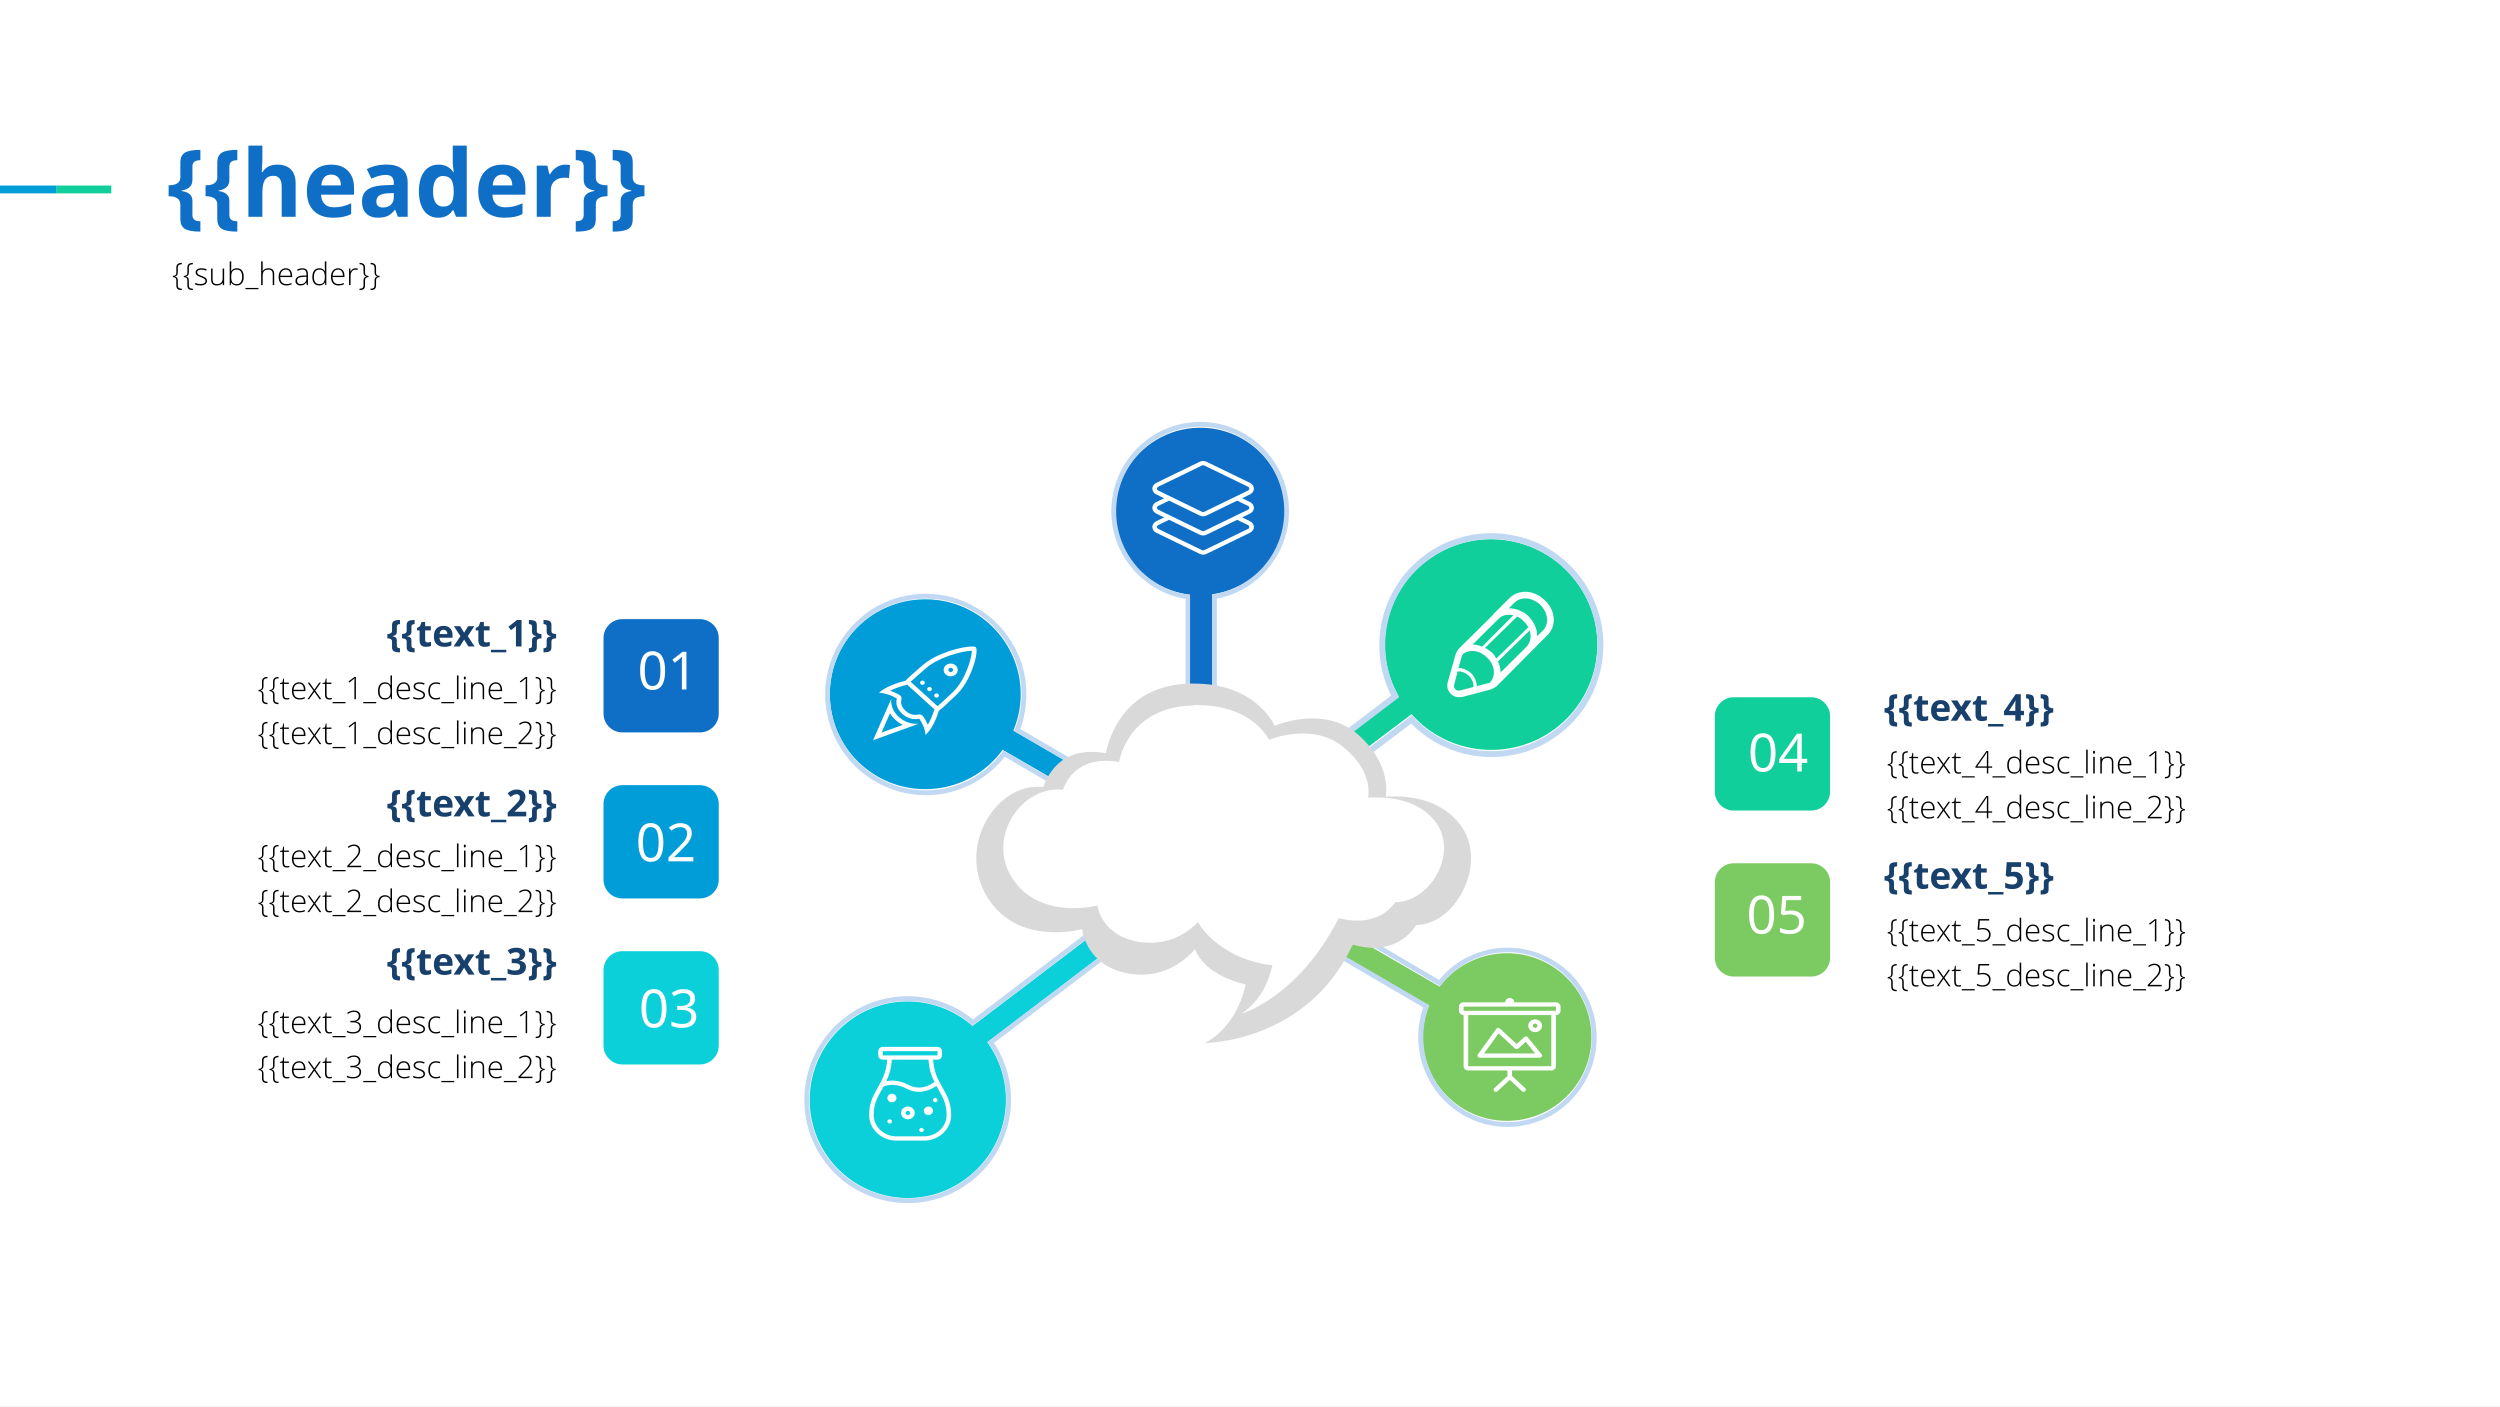
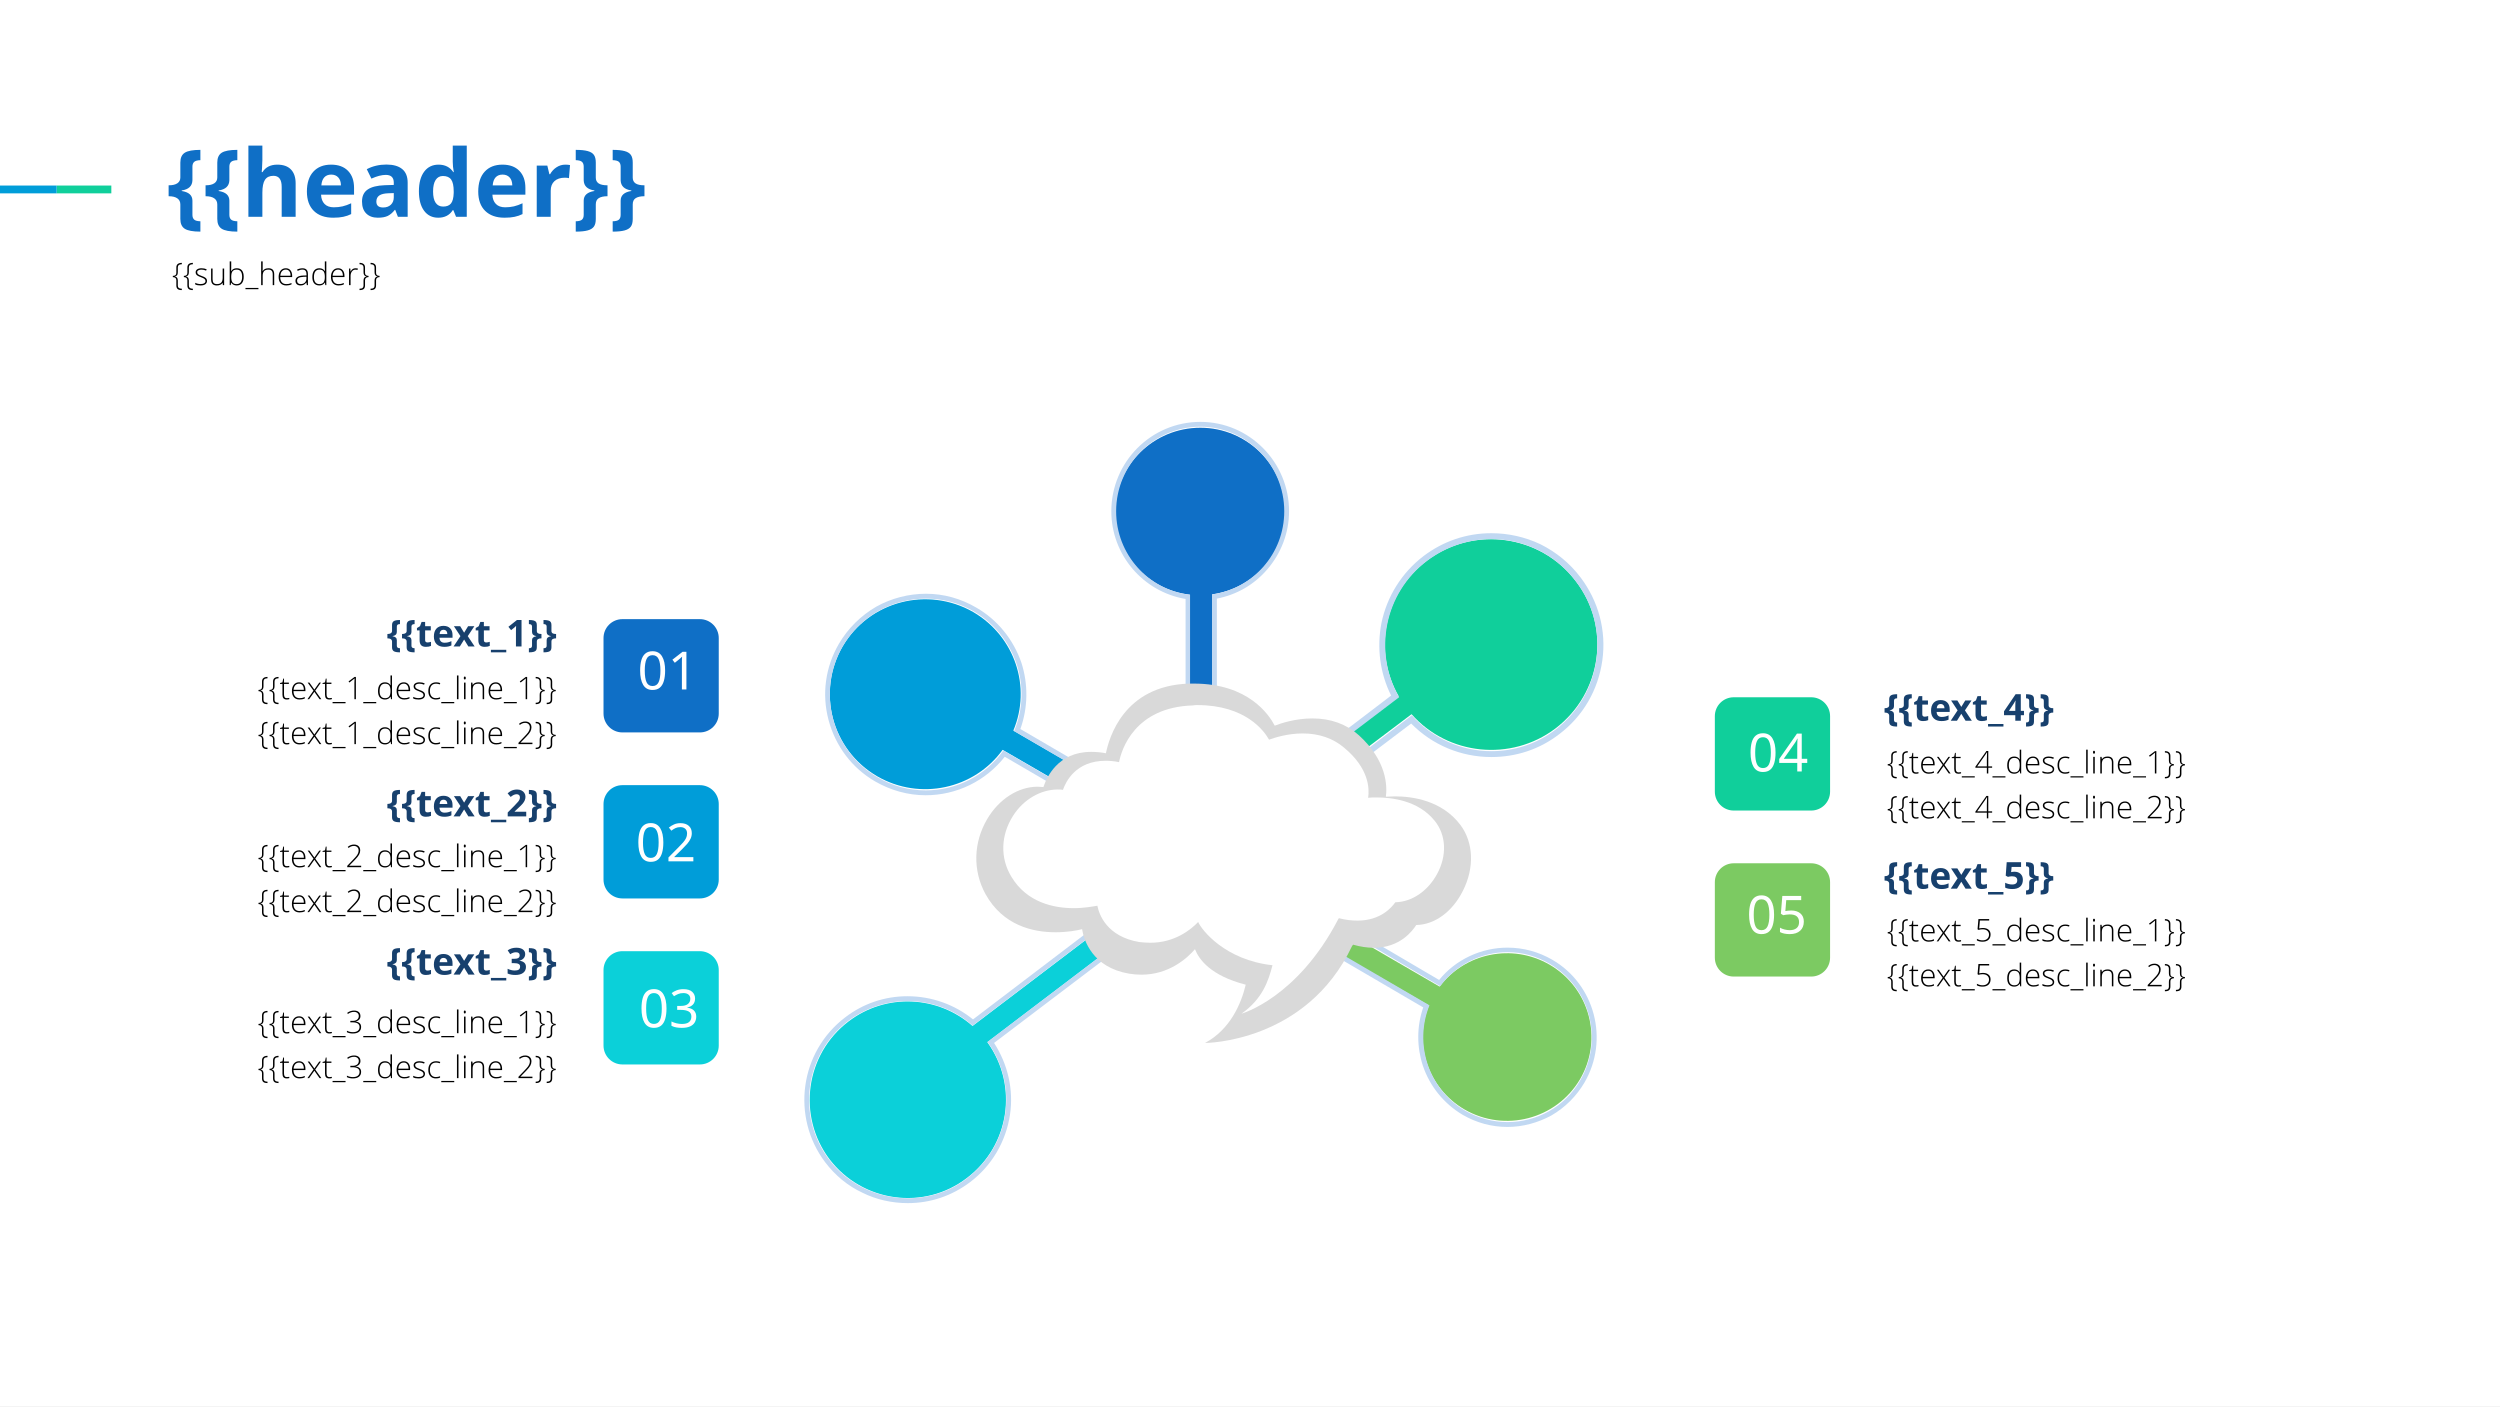
<svg xmlns="http://www.w3.org/2000/svg" width="1280" height="720" overflow="hidden">
  <g>
    <rect x="0" y="0" width="1280" height="720" fill="#FFFFFF" />
    <rect x="29" y="95" width="28" height="4" fill="#10CF9B" />
    <rect x="0" y="95" width="29" height="4" fill="#009DD9" />
    <text fill="#0F6FC6" font-family="Open Sans,Open Sans_MSFontService,sans-serif" font-weight="700" font-size="48" transform="translate(85.6 111)">{{header}}</text>
    <text font-family="Open Sans Light,Open Sans Light_MSFontService,sans-serif" font-weight="300" font-size="16" transform="translate(88 146)">{{sub_header}}</text>
    <path d="M658 261.998C658 238.305 638.429 219 614.589 219 590.571 219 571 238.305 571 261.998 571 283.935 587.724 302.012 609.252 304.469 609.252 368 609.252 368 609.252 368 620.638 368 620.638 368 620.638 368 620.638 304.293 620.638 304.293 620.638 304.293 641.81 301.31 658 283.584 658 261.998Z" fill="#0F6FC6" fill-rule="evenodd" />
    <path d="M614.588 218.474C638.174 218.474 657.536 237.916 657.536 261.775 657.536 283.514 641.518 301.365 620.573 304.369 620.573 368.526 620.573 368.526 620.573 368.526 609.308 368.526 609.308 368.526 609.308 368.526 609.308 304.546 609.308 304.546 609.308 304.546 588.01 302.072 571.464 283.868 571.464 261.775 571.464 237.916 590.826 218.474 614.588 218.474M614.588 216C589.418 216 569 236.502 569 261.775 569 284.044 585.193 302.956 607.019 306.667 607.019 368.526 607.019 368.526 607.019 368.526 607.019 371 607.019 371 607.019 371 609.308 371 609.308 371 609.308 371 620.573 371 620.573 371 620.573 371 623.037 371 623.037 371 623.037 371 623.037 368.526 623.037 368.526 623.037 368.526 623.037 306.49 623.037 306.49 623.037 306.49 633.07 304.546 642.046 299.421 648.735 291.644 655.952 283.338 660 272.733 660 261.775 660 236.502 639.582 216 614.588 216Z" fill="#C1D8F2" fill-rule="evenodd" />
    <path d="M806.741 297.474C788.659 273.746 754.445 269 730.514 287.104 708.532 303.626 702.859 333.506 716.155 356.531 669 392.036 669 392.036 669 392.036 675.914 401 675.914 401 675.914 401 722.714 365.671 722.714 365.671 722.714 365.671 741.327 386.763 773.591 390.103 796.282 373.053 820.214 354.949 825 321.027 806.741 297.474Z" fill="#10CF9B" fill-rule="evenodd" />
    <path d="M763.584 276.007C779.867 276.007 796.15 283.435 806.77 297.584 825 321.283 820.221 355.418 796.327 373.634 786.593 381.062 775.089 384.6 763.584 384.6 748.54 384.6 733.496 378.233 722.876 366.206 676.15 401.755 676.15 401.755 676.15 401.755 669.248 392.735 669.248 392.735 669.248 392.735 716.327 357.009 716.327 357.009 716.327 357.009 703.053 333.84 708.717 303.774 730.664 287.149 740.575 279.721 752.08 276.007 763.584 276.007M763.584 273C750.841 273 738.982 277.068 728.894 284.673 717.743 293.162 710.133 305.366 707.301 318.984 704.823 331.718 706.593 344.806 712.257 356.125 667.478 390.259 667.478 390.259 667.478 390.259 665 392.028 665 392.028 665 392.028 666.947 394.504 666.947 394.504 666.947 394.504 673.673 403.524 673.673 403.524 673.673 403.524 675.619 406 675.619 406 675.619 406 678.097 404.055 678.097 404.055 678.097 404.055 722.522 370.451 722.522 370.451 722.522 370.451 733.319 381.416 748.009 387.606 763.584 387.606 776.15 387.606 788.186 383.715 798.274 375.934 810.487 366.737 818.274 353.295 820.398 338.085 822.522 322.875 818.451 307.842 809.248 295.638 803.761 288.387 796.858 282.727 788.717 278.66 780.929 274.945 772.257 273 763.584 273Z" fill="#C1D8F2" fill-rule="evenodd" />
    <path d="M584 473.993C577.312 465 577.312 465 577.312 465 497.936 525.307 497.936 525.307 497.936 525.307 480.336 509.79 453.76 508.203 434.4 523.015 412.4 539.767 408 571.331 424.72 593.549 441.616 615.592 473.12 620 495.12 603.072 516.944 586.496 521.52 555.813 505.504 533.595L584 473.993Z" fill="#0BD0D9" fill-rule="evenodd" />
    <path d="M577.745 464.543C584.464 473.577 584.464 473.577 584.464 473.577 505.606 533.451 505.606 533.451 505.606 533.451 521.696 555.771 517.099 586.594 495.174 603.246 486.157 610.331 475.371 613.52 464.762 613.52 449.557 613.52 434.528 606.789 424.449 593.68 407.652 571.36 412.072 539.651 434.174 522.823 443.368 515.914 453.977 512.549 464.586 512.549 476.785 512.549 488.632 516.8 498.003 525.126 577.745 464.543 577.745 464.543 577.745 464.543M578.099 461C576.154 462.594 576.154 462.594 576.154 462.594 498.18 521.937 498.18 521.937 498.18 521.937 488.809 514.32 476.962 510.069 464.586 510.069 453.093 510.069 441.954 513.789 432.759 520.874 409.42 538.589 405 571.891 422.504 595.097 427.632 601.829 433.997 607.143 441.6 610.686 448.672 614.229 456.806 616 464.762 616 476.432 616 487.394 612.28 496.765 605.194 507.728 596.869 514.977 584.646 517.099 570.829 519.043 557.897 516.038 544.966 508.965 533.983 586.055 475.526 586.055 475.526 586.055 475.526 588 473.931 588 473.931 588 473.931 586.409 471.983 586.409 471.983 586.409 471.983 579.69 462.949 579.69 462.949 579.69 462.949L578.099 461Z" fill="#C1D8F2" fill-rule="evenodd" />
    <path d="M793.381 493.908C774.26 482.839 750.005 487.934 737.081 505.153 681.665 473 681.665 473 681.665 473 676 482.839 676 482.839 676 482.839 731.592 514.816 731.592 514.816 731.592 514.816 723.625 534.319 731.061 557.159 749.828 568.053 770.542 580 796.922 572.972 808.961 552.591 821 532.034 813.918 505.855 793.381 493.908Z" fill="#7CCA62" fill-rule="evenodd" />
    <path d="M682.018 472.381C737.361 504.941 737.361 504.941 737.361 504.941 745.671 493.731 758.578 487.504 771.84 487.504 779.266 487.504 786.692 489.461 793.588 493.554 814.098 505.652 821.171 532.163 809.148 552.98 801.191 566.858 786.692 574.509 771.84 574.509 764.413 574.509 756.987 572.552 750.091 568.638 731.349 557.606 723.923 534.476 731.879 514.727 676.359 482.344 676.359 482.344 676.359 482.344 682.018 472.381 682.018 472.381 682.018 472.381M681.133 469C679.896 471.135 679.896 471.135 679.896 471.135 674.238 481.099 674.238 481.099 674.238 481.099 673 483.234 673 483.234 673 483.234 675.122 484.479 675.122 484.479 675.122 484.479 728.697 515.794 728.697 515.794 728.697 515.794 725.337 525.402 725.337 536.077 728.52 545.685 732.056 556.183 739.306 565.079 748.854 570.773 755.926 574.865 763.706 577 771.84 577 779.619 577 787.399 574.865 794.295 571.128 801.368 567.036 807.203 561.165 811.269 554.226 824 532.341 816.574 504.051 794.826 491.418 787.753 487.326 779.973 485.191 771.84 485.191 758.402 485.191 745.317 491.241 736.83 501.738 683.255 470.245 683.255 470.245 683.255 470.245L681.133 469Z" fill="#C1D8F2" fill-rule="evenodd" />
    <path d="M571 404.324C518.821 374.065 518.821 374.065 518.821 374.065 528.195 351.898 519.705 325.861 498.303 313.37 474.955 300 445.062 307.741 431.443 330.963 418 354.185 425.783 383.917 449.131 397.463 471.064 410.13 498.834 403.972 513.338 383.917 565.34 414 565.34 414 565.34 414L571 404.324Z" fill="#009DD9" fill-rule="evenodd" />
    <path d="M474.122 306.486C482.469 306.486 490.994 308.617 498.631 313.056 520.121 325.664 528.646 351.944 519.233 374.318 571.626 404.86 571.626 404.86 571.626 404.86 565.942 414.626 565.942 414.626 565.942 414.626 513.727 384.262 513.727 384.262 513.727 384.262 504.314 397.402 489.396 404.682 473.945 404.682 465.597 404.682 457.072 402.551 449.258 397.935 425.814 384.262 418 354.252 431.498 330.813 440.733 315.187 457.072 306.486 474.122 306.486M474.122 304C465.242 304 456.362 306.308 448.725 310.57 440.733 315.187 434.162 321.757 429.544 329.57 422.618 341.467 420.664 355.318 424.216 368.635 427.768 381.953 436.115 393.14 448.015 400.065 456.007 404.682 464.887 407.168 473.945 407.168 489.751 407.168 504.67 399.888 514.438 387.458 564.699 416.757 564.699 416.757 564.699 416.757 566.83 418 566.83 418 566.83 418 568.074 415.869 568.074 415.869 568.074 415.869 573.757 406.103 573.757 406.103 573.757 406.103 575 403.972 575 403.972 575 403.972 572.869 402.729 572.869 402.729 572.869 402.729 522.43 373.252 522.43 373.252 522.43 373.252 526.337 362.421 526.515 350.346 522.963 339.336 518.878 327.439 510.708 317.318 499.874 311.103 492.06 306.486 483.18 304 474.122 304Z" fill="#C1D8F2" fill-rule="evenodd" />
    <path d="M644.846 598.884 644.846 598.884 643.115 599.269 641.962 600.233 641 601.196 640.615 603.123 640.615 603.123 641 604.472 641.962 605.821 643.115 606.591 644.846 606.784 644.846 606.784 646.192 606.591 647.538 605.821 648.308 604.472 648.692 603.123 648.692 603.123 648.308 601.196 647.538 600.233 646.192 599.269 644.846 598.884 644.846 598.884ZM587.731 598.884 587.731 598.884 585.808 599.269 584.846 600.233 583.885 601.196 583.5 603.123 583.5 603.123 583.885 604.472 584.846 605.821 585.808 606.591 587.731 606.784 587.731 606.784 589.077 606.591 590.423 605.821 591.192 604.472 591.385 603.123 591.385 603.123 591.192 601.196 590.423 600.233 589.077 599.269 587.731 598.884 587.731 598.884ZM632.923 591.561 632.923 591.561 631.577 591.947 630.615 592.14 629.462 592.525 628.692 593.296 628.115 594.259 627.346 595.415 626.962 596.379 626.962 597.535 626.962 597.535 626.962 598.884 627.346 599.847 628.115 601.003 628.692 601.581 629.462 602.352 630.615 603.123 631.577 603.316 632.923 603.316 632.923 603.316 634.077 603.316 635.038 603.123 636.192 602.352 637.154 601.581 637.923 601.003 638.115 599.847 638.5 598.884 638.885 597.535 638.885 597.535 638.5 596.379 638.115 595.415 637.923 594.259 637.154 593.296 636.192 592.525 635.038 592.14 634.077 591.947 632.923 591.561 632.923 591.561ZM651 627.787 644.462 627.787 644.462 615.262 644.462 615.262 644.462 613.914 644.077 612.179 642.731 609.289 642.731 609.289 644.846 608.904 644.846 608.904 645.808 609.289 647.346 609.674 648.308 610.445 649.269 611.023 650.038 612.179 650.808 613.143 651 614.299 651 615.648 651 627.787ZM599.462 591.561 599.462 591.561 598.115 591.947 596.962 592.14 596 592.525 595.231 593.296 594.654 594.259 593.885 595.415 593.5 596.379 593.5 597.535 593.5 597.535 593.5 598.884 593.885 599.847 594.654 601.003 595.231 601.581 596 602.352 596.962 603.123 598.115 603.316 599.462 603.316 599.462 603.316 600.615 603.316 601.577 603.123 602.538 602.352 603.692 601.581 604.462 601.003 604.654 599.847 605.038 598.884 605.423 597.535 605.423 597.535 605.038 596.379 604.654 595.415 604.462 594.259 603.692 593.296 602.538 592.525 601.577 592.14 600.615 591.947 599.462 591.561 599.462 591.561ZM587.731 608.904 587.731 608.904 589.462 609.289 589.462 609.289 588.308 612.179 587.923 613.914 587.731 615.262 587.731 627.787 581 627.787 581 615.648 581 615.648 581 614.299 581.385 613.143 582.154 612.179 582.731 611.023 583.885 610.445 584.846 609.674 586.192 609.289 587.731 608.904 587.731 608.904ZM616.192 580 616.192 580 614.462 580 612.731 580.771 611.385 581.349 610.038 582.505 608.885 583.854 608.115 585.203 607.538 586.937 607.538 588.671 607.538 588.671 607.538 590.405 608.115 591.947 608.885 593.681 610.038 594.645 611.385 595.608 612.731 596.764 614.462 597.149 616.192 597.535 616.192 597.535 617.923 597.149 619.462 596.764 621.192 595.608 622.154 594.645 623.115 593.681 624.269 591.947 624.654 590.405 625.038 588.671 625.038 588.671 624.654 586.937 624.269 585.203 623.115 583.854 622.154 582.505 621.192 581.349 619.462 580.771 617.923 580 616.192 580 616.192 580ZM642.346 632.412 631.962 632.412 631.962 613.528 631.962 613.528 631.962 611.409 631.577 609.674 630.808 607.94 630.231 606.206 630.231 606.206 631.577 605.821 632.923 605.821 632.923 605.821 634.654 606.206 636.385 606.591 638.115 607.555 639.654 608.711 640.615 610.06 641.769 611.794 641.962 613.528 642.346 615.262 642.346 632.412ZM600.231 613.528 600.231 632.412 589.654 632.412 589.654 615.262 589.654 615.262 590.038 613.528 590.808 611.794 591.385 610.06 592.538 608.711 593.885 607.555 595.615 606.591 597.346 606.206 599.462 605.821 599.462 605.821 600.808 605.821 601.962 606.206 601.962 606.206 601.192 607.94 600.615 609.674 600.231 611.409 600.231 613.528 600.231 613.528ZM602.346 638 629.846 638 629.846 613.528 629.846 613.528 629.462 610.638 628.692 607.94 627.346 605.821 625.615 603.701 623.885 601.967 621.385 601.003 619.077 599.847 616.192 599.462 616.192 599.462 613.5 599.847 610.615 601.003 608.5 601.967 606.385 603.701 604.654 605.821 603.308 607.94 602.538 610.638 602.346 613.528 602.346 638Z" fill="#FFFFFF" fill-rule="evenodd" />
    <path d="M747.753 422.399C738.208 409.685 722.831 407.743 714.347 407.743 712.579 407.743 710.812 407.919 709.574 407.919 710.281 402.445 710.105 389.555 695.787 376.488 689.248 370.66 681.294 367.835 671.926 367.835 663.265 367.835 655.841 370.307 652.66 371.543 649.831 366.069 639.226 350 611.299 350 610.592 350 609.708 350 608.825 350 575.241 351.06 567.818 377.9 566.227 385.67 563.576 385.14 561.101 384.964 558.627 384.964 541.481 384.964 535.825 398.207 534.234 402.975 533.351 402.975 532.29 402.798 531.23 402.798 521.331 402.798 511.433 409.155 505.424 419.397 498.354 431.405 498 445.708 504.54 457.716 513.554 473.962 528.932 477.317 540.421 477.317 546.431 477.317 551.38 476.434 554.031 475.727 554.915 481.378 559.334 495.328 578.069 498.507 580.19 498.86 582.312 499.036 584.433 499.036 598.396 499.036 607.764 490.737 611.829 485.969 613.774 491.09 619.783 499.566 637.812 504.157 635.514 513.87 629.858 527.113 616.955 534 616.955 534 668.744 534 692.252 484.38 692.429 484.203 692.606 483.85 692.783 483.674 696.495 484.733 700.03 485.263 703.388 485.263 716.821 485.263 723.184 476.61 725.129 473.608 734.673 473.432 743.688 466.722 748.99 456.127 755 444.296 754.47 431.405 747.753 422.399" fill="#D9D9D9" fill-rule="evenodd" />
    <path d="M734.482 420.161C726.027 409.711 712.287 408.294 704.888 408.294 703.127 408.294 701.718 408.294 700.485 408.471 701.189 403.865 701.013 393.415 688.154 382.787 682.517 378.004 675.295 375.525 667.015 375.525 659.265 375.525 652.747 377.65 649.752 378.713 647.286 374.285 637.774 361 612.936 361 612.232 361 611.527 361 610.822 361.177 580.876 362.063 574.182 383.85 572.949 390.226 570.483 389.695 568.193 389.518 566.079 389.518 550.754 389.518 545.645 400.323 544.236 404.397 543.355 404.22 542.475 404.22 541.594 404.22 532.786 404.22 523.978 409.357 518.694 417.682 512.352 427.601 512 439.291 517.813 448.857 525.74 462.141 539.656 464.975 549.697 464.975 555.158 464.975 559.562 464.09 561.852 463.735 562.732 468.164 566.608 479.5 583.342 482.334 585.28 482.511 587.042 482.688 588.979 482.688 601.486 482.688 609.765 475.957 613.465 472.061 615.226 476.135 627.205 491.545 651.514 494.202 649.4 502.35 646.405 511.383 635.66 519 635.66 519 664.197 511.029 685.159 470.643 685.335 470.466 685.335 470.289 685.512 470.112 688.858 470.998 692.029 471.352 695.024 471.352 707.002 471.352 712.639 464.444 714.401 461.964 722.856 461.787 730.959 456.296 735.715 447.617 741 438.052 740.472 427.424 734.482 420.161" fill="#FFFFFF" fill-rule="evenodd" />
-     <path d="M471.833 577.456C471.188 577.456 470.667 577.942 470.667 578.544 470.667 579.149 471.188 579.636 471.833 579.636 472.479 579.636 473 579.149 473 578.544 473 577.942 472.479 577.456 471.833 577.456M464.833 570.909C464.188 570.909 463.667 570.422 463.667 569.818 463.667 569.216 464.188 568.727 464.833 568.727 465.479 568.727 466 569.216 466 569.818 466 570.422 465.479 570.909 464.833 570.909M464.833 566.544C462.901 566.544 461.333 568.011 461.333 569.818 461.333 571.624 462.901 573.091 464.833 573.091 466.766 573.091 468.333 571.624 468.333 569.818 468.333 568.011 466.766 566.544 464.833 566.544M475.333 566.544C474.046 566.544 473 567.524 473 568.727 473 569.931 474.046 570.909 475.333 570.909 476.621 570.909 477.667 569.931 477.667 568.727 477.667 567.524 476.621 566.544 475.333 566.544M473 581.818 459 581.818C452.568 581.818 447.333 576.924 447.333 570.909 447.333 565.162 449.243 561.822 451.456 557.956 451.761 557.42 452.07 556.871 452.383 556.311 452.593 556.207 457.483 553.862 464.083 557.389 466.309 558.578 468.458 559.022 470.431 559.022 474.462 559.022 477.756 557.162 479.438 555.98 479.809 556.656 480.181 557.316 480.544 557.956 482.757 561.822 484.667 565.162 484.667 570.909 484.667 576.924 479.432 581.818 473 581.818M456.603 542.544 475.397 542.544C475.687 547.407 476.938 550.967 478.406 553.978 476.658 555.311 471.267 558.711 465.242 555.493 460.402 552.909 456.278 553.064 453.789 553.582 455.171 550.653 456.324 547.193 456.603 542.544M452 538.182 480 538.182 480 540.364 452 540.364C452 540.364 452 538.182 452 538.182ZM477.75 542.544 480 542.544C481.287 542.544 482.333 541.567 482.333 540.364L482.333 538.182C482.333 536.978 481.287 536 480 536L452 536C450.713 536 449.667 536.978 449.667 538.182L449.667 540.364C449.667 541.567 450.713 542.544 452 542.544L454.25 542.544C453.404 555.86 445 558.476 445 570.909 445 578.138 451.269 584 459 584L473 584C480.731 584 487 578.138 487 570.909 487 558.476 478.596 555.86 477.75 542.544M478.833 562.182C478.188 562.182 477.667 562.669 477.667 563.273 477.667 563.876 478.188 564.364 478.833 564.364 479.479 564.364 480 563.876 480 563.273 480 562.669 479.479 562.182 478.833 562.182M456.667 560C455.379 560 454.333 560.978 454.333 562.182 454.333 563.387 455.379 564.364 456.667 564.364 457.954 564.364 459 563.387 459 562.182 459 560.978 457.954 560 456.667 560M455.5 573.091C454.854 573.091 454.333 573.578 454.333 574.182 454.333 574.784 454.854 575.273 455.5 575.273 456.146 575.273 456.667 574.784 456.667 574.182 456.667 573.578 456.146 573.091 455.5 573.091" fill="#FFFFFF" fill-rule="evenodd" />
-     <path d="M475.91 353.909C476.577 353.909 477.114 353.422 477.114 352.818 477.114 352.216 476.577 351.727 475.91 351.727 475.244 351.727 474.704 352.216 474.704 352.818 474.704 353.422 475.244 353.909 475.91 353.909M486.759 341.909C487.425 341.909 487.963 342.398 487.963 343 487.963 343.604 487.425 344.091 486.759 344.091 486.093 344.091 485.552 343.604 485.552 343 485.552 342.398 486.093 341.909 486.759 341.909M486.759 346.273C488.755 346.273 490.373 344.807 490.373 343 490.373 341.193 488.755 339.729 486.759 339.729 484.761 339.729 483.142 341.193 483.142 343 483.142 344.807 484.761 346.273 486.759 346.273M479.527 357.182C480.193 357.182 480.731 356.693 480.731 356.091 480.731 355.489 480.193 355 479.527 355 478.859 355 478.321 355.489 478.321 356.091 478.321 356.693 478.859 357.182 479.527 357.182M472.294 348.456C471.627 348.456 471.09 348.942 471.09 349.547 471.09 350.149 471.627 350.636 472.294 350.636 472.96 350.636 473.5 350.149 473.5 349.547 473.5 348.942 472.96 348.456 472.294 348.456M451.318 375.093 455.674 365.204C456.26 366.187 456.986 367.118 457.838 367.982 459.125 369.289 460.618 370.358 462.234 371.151 462.234 371.151 451.318 375.093 451.318 375.093ZM456.343 357.8 447 379 470.423 370.544C470.006 370.589 469.589 370.609 469.174 370.609 462.008 370.609 455.518 364.338 456.343 357.8M487.505 354.682C487.028 355.113 486.279 355.824 485.407 356.649 483.853 358.12 481.465 360.38 480.045 361.562L466.266 349.091C467.573 347.807 470.072 345.644 471.695 344.24 472.608 343.451 473.392 342.773 473.869 342.34 480.39 336.438 492.924 333.207 497.612 333.182 497.602 336.716 494.314 348.52 487.505 354.682M478.361 363.362C477.481 366.273 476.32 368.938 475.036 371.078 474.505 369.787 473.749 368.329 472.673 366.8 472.223 366.162 471.451 365.791 470.64 365.791 470.449 365.791 470.255 365.811 470.064 365.853 469.596 365.958 469.116 366.011 468.641 366.011 466.869 366.011 465.14 365.293 463.642 363.938 461.732 362.209 460.978 360.142 461.526 358.124 461.772 357.216 461.35 356.267 460.48 355.764 458.788 354.791 457.18 354.107 455.752 353.629 458.117 352.462 461.061 351.413 464.278 350.616 464.343 350.6 464.396 350.562 464.459 350.54L478.444 363.2C478.421 363.256 478.379 363.302 478.361 363.362M499.588 331.371C499.314 331.122 498.64 331 497.665 331 492.573 331 479.279 334.358 472.165 340.798 470.489 342.316 464.931 346.944 463.642 348.511 459.47 349.547 453.394 351.616 450.006 354.682 450.006 354.682 454.141 354.696 459.186 357.604 458.452 360.311 459.382 363.167 461.938 365.48 463.929 367.282 466.284 368.193 468.641 368.193 469.31 368.193 469.979 368.12 470.64 367.971 473.852 372.538 473.869 376.28 473.869 376.28 477.258 373.213 479.545 367.713 480.686 363.938 482.418 362.771 487.533 357.742 489.209 356.224 497.683 348.556 501.292 332.913 499.588 331.371" fill="#FFFFFF" fill-rule="evenodd" />
-     <path d="M796.636 517.544 749.364 517.544 749.364 515.364 796.636 515.364C796.636 515.364 796.636 517.544 796.636 517.544ZM794.272 545.909 751.728 545.909 751.728 519.727 794.272 519.727C794.272 519.727 794.272 545.909 794.272 545.909ZM796.636 513.182 775.364 513.182C775.364 511.978 774.305 511 773 511 771.693 511 770.636 511.978 770.636 513.182L749.364 513.182C748.057 513.182 747 514.16 747 515.364L747 517.544C747 518.751 748.057 519.727 749.364 519.727L749.364 545.909C749.364 547.116 750.421 548.091 751.728 548.091L771.818 548.091 771.818 550.911 765.072 557.138C764.861 557.336 764.728 557.609 764.728 557.909 764.728 558.511 765.255 559 765.91 559 766.235 559 766.531 558.878 766.746 558.68L773 552.907 779.254 558.68C779.471 558.878 779.765 559 780.09 559 780.745 559 781.272 558.511 781.272 557.909 781.272 557.609 781.142 557.336 780.928 557.138L774.182 550.911 774.182 548.091 794.272 548.091C795.577 548.091 796.636 547.116 796.636 545.909L796.636 519.727C797.941 519.727 799 518.751 799 517.544L799 515.364C799 514.16 797.941 513.182 796.636 513.182M786 524.091C786.652 524.091 787.182 524.58 787.182 525.182 787.182 525.784 786.652 526.273 786 526.273 785.348 526.273 784.818 525.784 784.818 525.182 784.818 524.58 785.348 524.091 786 524.091M786 528.456C787.957 528.456 789.546 526.991 789.546 525.182 789.546 523.376 787.957 521.909 786 521.909 784.043 521.909 782.454 523.376 782.454 525.182 782.454 526.991 784.043 528.456 786 528.456M767.275 529.078 775.711 536.862C775.925 537.06 776.221 537.182 776.546 537.182 776.871 537.182 777.167 537.06 777.381 536.862L781.144 533.389 786 539.364 759.846 539.364C759.846 539.364 767.275 529.078 767.275 529.078ZM757.636 541.544 788.364 541.544C789.016 541.544 789.546 541.058 789.546 540.456 789.546 540.209 789.443 539.993 789.293 539.811L789.31 539.8 782.218 531.073 782.201 531.084C781.987 530.82 781.659 530.636 781.272 530.636 780.947 530.636 780.651 530.758 780.436 530.956L776.546 534.549 767.928 526.593C767.713 526.396 767.417 526.273 767.09 526.273 766.681 526.273 766.339 526.478 766.127 526.771L766.108 526.758 756.654 539.849 756.671 539.862C756.545 540.036 756.454 540.231 756.454 540.456 756.454 541.058 756.984 541.544 757.636 541.544" fill="#FFFFFF" fill-rule="evenodd" />
-     <path d="M638.998 260.953 639.005 260.964 616.551 271.873 616.544 271.862C616.378 271.942 616.2 272 616 272 615.8 272 615.622 271.942 615.456 271.862L615.449 271.873 592.995 260.964 593.002 260.953C592.626 260.771 592.364 260.418 592.364 260 592.364 259.582 592.626 259.229 593.002 259.047L592.995 259.036 598.575 256.324 614.346 263.987 614.356 263.973C614.849 264.216 615.403 264.364 616 264.364 616.597 264.364 617.151 264.216 617.644 263.973L617.651 263.987 633.425 256.324 639.005 259.036 638.998 259.047C639.374 259.229 639.636 259.582 639.636 260 639.636 260.418 639.374 260.771 638.998 260.953M639.005 268.853 638.998 268.867C639.374 269.049 639.636 269.4 639.636 269.818 639.636 270.238 639.374 270.589 638.998 270.771L639.005 270.784 616.551 281.693 616.544 281.68C616.378 281.76 616.2 281.818 616 281.818 615.8 281.818 615.622 281.76 615.456 281.68L615.449 281.693 592.995 270.784 593.002 270.771C592.626 270.589 592.364 270.238 592.364 269.818 592.364 269.4 592.626 269.049 593.002 268.867L592.995 268.853 598.575 266.142 614.346 273.804 614.356 273.791C614.849 274.033 615.403 274.182 616 274.182 616.597 274.182 617.151 274.033 617.644 273.791L617.651 273.804 633.425 266.142C633.425 266.142 639.005 268.853 639.005 268.853ZM592.995 251.147 593.002 251.136C592.626 250.951 592.364 250.6 592.364 250.182 592.364 249.764 592.626 249.411 593.002 249.229L592.995 249.216 615.449 238.307 615.456 238.32C615.622 238.24 615.8 238.182 616 238.182 616.2 238.182 616.378 238.24 616.544 238.32L616.551 238.307 639.005 249.216 638.998 249.229C639.374 249.411 639.636 249.764 639.636 250.182 639.636 250.6 639.374 250.951 638.998 251.136L639.005 251.147 616.551 262.056 616.544 262.044C616.378 262.124 616.2 262.182 616 262.182 615.8 262.182 615.622 262.124 615.456 262.044L615.449 262.056C615.449 262.056 592.995 251.147 592.995 251.147ZM642 260C642 258.742 641.225 257.664 640.098 257.118L640.105 257.104 635.962 255.091 640.105 253.078 640.098 253.064C641.225 252.518 642 251.44 642 250.182 642 248.924 641.225 247.847 640.098 247.3L640.105 247.287 617.651 236.378 617.644 236.389C617.151 236.149 616.597 236 616 236 615.403 236 614.849 236.149 614.356 236.389L614.346 236.378 591.892 247.287 591.902 247.3C590.775 247.847 590 248.924 590 250.182 590 251.44 590.775 252.518 591.902 253.064L591.892 253.078 596.038 255.091 591.892 257.104 591.902 257.118C590.775 257.664 590 258.742 590 260 590 261.258 590.775 262.336 591.902 262.882L591.892 262.896 596.038 264.909 591.892 266.922 591.902 266.936C590.775 267.482 590 268.56 590 269.818 590 271.076 590.775 272.153 591.902 272.7L591.892 272.713 614.346 283.622 614.356 283.611C614.849 283.851 615.403 284 616 284 616.597 284 617.151 283.851 617.644 283.611L617.651 283.622 640.105 272.713 640.098 272.7C641.225 272.153 642 271.076 642 269.818 642 268.56 641.225 267.482 640.098 266.936L640.105 266.922 635.962 264.909 640.105 262.896 640.098 262.882C641.225 262.336 642 261.258 642 260" fill="#FFFFFF" fill-rule="evenodd" />
-     <path d="M791.038 307.43C788.27 304.688 784.65 303 781.03 303 777.836 303 775.068 304.055 772.939 306.164 764.635 314.391 764.635 314.391 764.635 314.391 764.635 314.391 764.635 314.391 764.635 314.602 764.635 314.602 764.635 314.602 764.635 314.602 764.635 314.602 764.635 314.602 764.635 314.602 746.962 332.109 746.962 332.109 746.962 332.109 746.11 332.953 745.684 334.008 745.259 335.062 741.213 349.406 741.213 349.406 741.213 349.406 741.213 349.406 741 350.461 741 351.094 741 354.258 743.768 357 746.962 357 747.601 357 748.878 356.789 748.878 356.789 763.357 352.992 763.357 352.992 763.357 352.992 764.422 352.57 765.487 351.938 766.338 351.305 792.316 325.148 792.316 325.148 792.316 325.148 797 320.508 796.574 312.703 791.038 307.43ZM768.255 343.078C768.042 341.602 767.616 340.125 766.977 338.648 783.16 322.828 783.16 322.828 783.16 322.828 784.224 325.781 783.586 329.156 781.456 331.266 781.456 331.266 781.456 331.266 781.456 331.266 781.456 331.266 781.456 331.266 781.456 331.266 768.255 344.344 768.255 344.344 768.255 344.344 768.255 343.922 768.255 343.5 768.255 343.078ZM766.125 337.172C765.487 336.117 764.848 335.062 763.996 334.219 762.932 333.164 761.654 332.531 760.376 331.688 776.772 315.656 776.772 315.656 776.772 315.656 778.049 316.289 779.114 316.922 780.179 318.188 781.243 319.031 781.882 320.086 782.521 321.141L766.125 337.172ZM758.886 331.055C757.182 330.422 755.692 330 753.989 330 767.19 316.922 767.19 316.922 767.19 316.922 769.106 314.812 772.087 314.391 774.856 315.023L758.886 331.055ZM748.027 353.414C747.814 353.414 747.388 353.625 746.962 353.625 745.471 353.625 744.407 352.57 744.407 351.094 744.407 350.883 744.62 350.25 744.62 350.25 746.323 343.711 746.323 343.711 746.323 343.711 748.24 343.711 750.369 344.344 752.072 346.031 753.776 347.719 754.627 349.828 754.414 351.727L748.027 353.414ZM756.118 351.305C756.118 348.984 755.053 346.664 753.35 344.766 751.433 343.078 749.091 342.023 746.749 342.023 748.452 335.906 748.452 335.906 748.452 335.906 748.665 335.484 748.878 335.062 749.304 334.641 752.711 332.32 757.821 332.953 761.441 336.75 765.487 340.547 765.913 346.031 762.932 349.406 762.932 349.617 762.719 349.617 762.506 349.617L756.118 351.305ZM789.973 322.828C786.992 325.781 786.992 325.781 786.992 325.781 786.992 325.359 786.992 324.938 786.992 324.516 786.779 321.352 785.076 318.188 782.734 315.656 779.966 312.914 776.133 311.438 772.513 311.438 775.494 308.484 775.494 308.484 775.494 308.484 776.772 307.219 778.688 306.375 781.03 306.375 783.586 306.375 786.567 307.641 788.696 309.75 790.612 311.648 791.89 314.18 792.103 316.711 792.316 319.031 791.464 321.352 789.973 322.828Z" fill="#FFFFFF" fill-rule="evenodd" />
+     <g transform="translate(587 233) scale(2.3)" stroke="white" stroke-width="1" fill="none">
+             {{icon_1}}
+         </g>
+     <g transform="translate(445 325) scale(2.3)" stroke="white" stroke-width="1" fill="none">
+             {{icon_2}}
+         </g>
+     <g transform="translate(435 535) scale(2.3)" stroke="white" stroke-width="1" fill="none">
+             {{icon_3}}
+         </g>
+     <g transform="translate(735 300) scale(2.3)" stroke="white" stroke-width="1" fill="none">
+             {{icon_4}}
+         </g>
+     <g transform="translate(745 505) scale(2.3)" stroke="white" stroke-width="1" fill="none">
+             {{icon_5}}
+         </g>
    <path d="M309 326.667C309 321.328 313.328 317 318.667 317L358.333 317C363.672 317 368 321.328 368 326.667L368 365.333C368 370.672 363.672 375 358.333 375L318.667 375C313.328 375 309 370.672 309 365.333Z" fill="#0F6FC6" fill-rule="evenodd" />
    <path d="M309 411.667C309 406.328 313.328 402 318.667 402L358.333 402C363.672 402 368 406.328 368 411.667L368 450.333C368 455.672 363.672 460 358.333 460L318.667 460C313.328 460 309 455.672 309 450.333Z" fill="#009DD9" fill-rule="evenodd" />
    <path d="M309 496.667C309 491.328 313.328 487 318.667 487L358.333 487C363.672 487 368 491.328 368 496.667L368 535.333C368 540.672 363.672 545 358.333 545L318.667 545C313.328 545 309 540.672 309 535.333Z" fill="#0BD0D9" fill-rule="evenodd" />
    <text font-family="Open Sans Light,Open Sans Light_MSFontService,sans-serif" font-weight="300" font-size="16" transform="translate(285 358)" text-anchor="end">{{text_1_desc_line_1}}</text>
    <text font-family="Open Sans Light,Open Sans Light_MSFontService,sans-serif" font-weight="300" font-size="16" transform="translate(285 381)" text-anchor="end">{{text_1_desc_line_2}}</text>
    <text fill="#17406D" font-family="Open Sans,Open Sans_MSFontService,sans-serif" font-weight="700" font-size="19" transform="translate(285 331)" text-anchor="end">{{text_1}}</text>
    <text font-family="Open Sans Light,Open Sans Light_MSFontService,sans-serif" font-weight="300" font-size="16" transform="translate(285 444)" text-anchor="end">{{text_2_desc_line_1}}</text>
    <text font-family="Open Sans Light,Open Sans Light_MSFontService,sans-serif" font-weight="300" font-size="16" transform="translate(285 467)" text-anchor="end">{{text_2_desc_line_2}}</text>
    <text fill="#17406D" font-family="Open Sans,Open Sans_MSFontService,sans-serif" font-weight="700" font-size="19" transform="translate(285 418)" text-anchor="end">{{text_2}}</text>
    <text font-family="Open Sans Light,Open Sans Light_MSFontService,sans-serif" font-weight="300" font-size="16" transform="translate(285 529)" text-anchor="end">{{text_3_desc_line_1}}</text>
    <text font-family="Open Sans Light,Open Sans Light_MSFontService,sans-serif" font-weight="300" font-size="16" transform="translate(285 552)" text-anchor="end">{{text_3_desc_line_2}}</text>
    <text fill="#17406D" font-family="Open Sans,Open Sans_MSFontService,sans-serif" font-weight="700" font-size="19" transform="translate(285 499)" text-anchor="end">{{text_3}}</text>
    <text fill="#FFFFFF" font-family="Aptos,Aptos_MSFontService,sans-serif" font-weight="400" font-size="27" transform="translate(326.419 353)">01</text>
    <text fill="#FFFFFF" font-family="Aptos,Aptos_MSFontService,sans-serif" font-weight="400" font-size="27" transform="translate(325.504 441)">02</text>
    <text fill="#FFFFFF" font-family="Aptos,Aptos_MSFontService,sans-serif" font-weight="400" font-size="27" transform="translate(327.119 526)">03</text>
    <path d="M878 366.667C878 361.328 882.328 357 887.667 357L927.333 357C932.672 357 937 361.328 937 366.667L937 405.333C937 410.672 932.672 415 927.333 415L887.667 415C882.328 415 878 410.672 878 405.333Z" fill="#10CF9B" fill-rule="evenodd" />
    <path d="M878 451.667C878 446.328 882.328 442 887.667 442L927.333 442C932.672 442 937 446.328 937 451.667L937 490.333C937 495.672 932.672 500 927.333 500L887.667 500C882.328 500 878 495.672 878 490.333Z" fill="#7CCA62" fill-rule="evenodd" />
    <text font-family="Open Sans Light,Open Sans Light_MSFontService,sans-serif" font-weight="300" font-size="16" transform="translate(966.025 396)">{{text_4_desc_line_1}}</text>
    <text font-family="Open Sans Light,Open Sans Light_MSFontService,sans-serif" font-weight="300" font-size="16" transform="translate(966.025 419)">{{text_4_desc_line_2}}</text>
    <text fill="#17406D" font-family="Open Sans,Open Sans_MSFontService,sans-serif" font-weight="700" font-size="19" transform="translate(964.613 369)">{{text_4}}</text>
    <text font-family="Open Sans Light,Open Sans Light_MSFontService,sans-serif" font-weight="300" font-size="16" transform="translate(966.025 482)">{{text_5_desc_line_1}}</text>
    <text font-family="Open Sans Light,Open Sans Light_MSFontService,sans-serif" font-weight="300" font-size="16" transform="translate(966.025 505)">{{text_5_desc_line_2}}</text>
    <text fill="#17406D" font-family="Open Sans,Open Sans_MSFontService,sans-serif" font-weight="700" font-size="19" transform="translate(964.613 455)">{{text_5}}</text>
    <text fill="#FFFFFF" font-family="Aptos,Aptos_MSFontService,sans-serif" font-weight="400" font-size="27" transform="translate(894.954 395)">04</text>
    <text fill="#FFFFFF" font-family="Aptos,Aptos_MSFontService,sans-serif" font-weight="400" font-size="27" transform="translate(894.206 478)">05</text>
  </g>
</svg>
